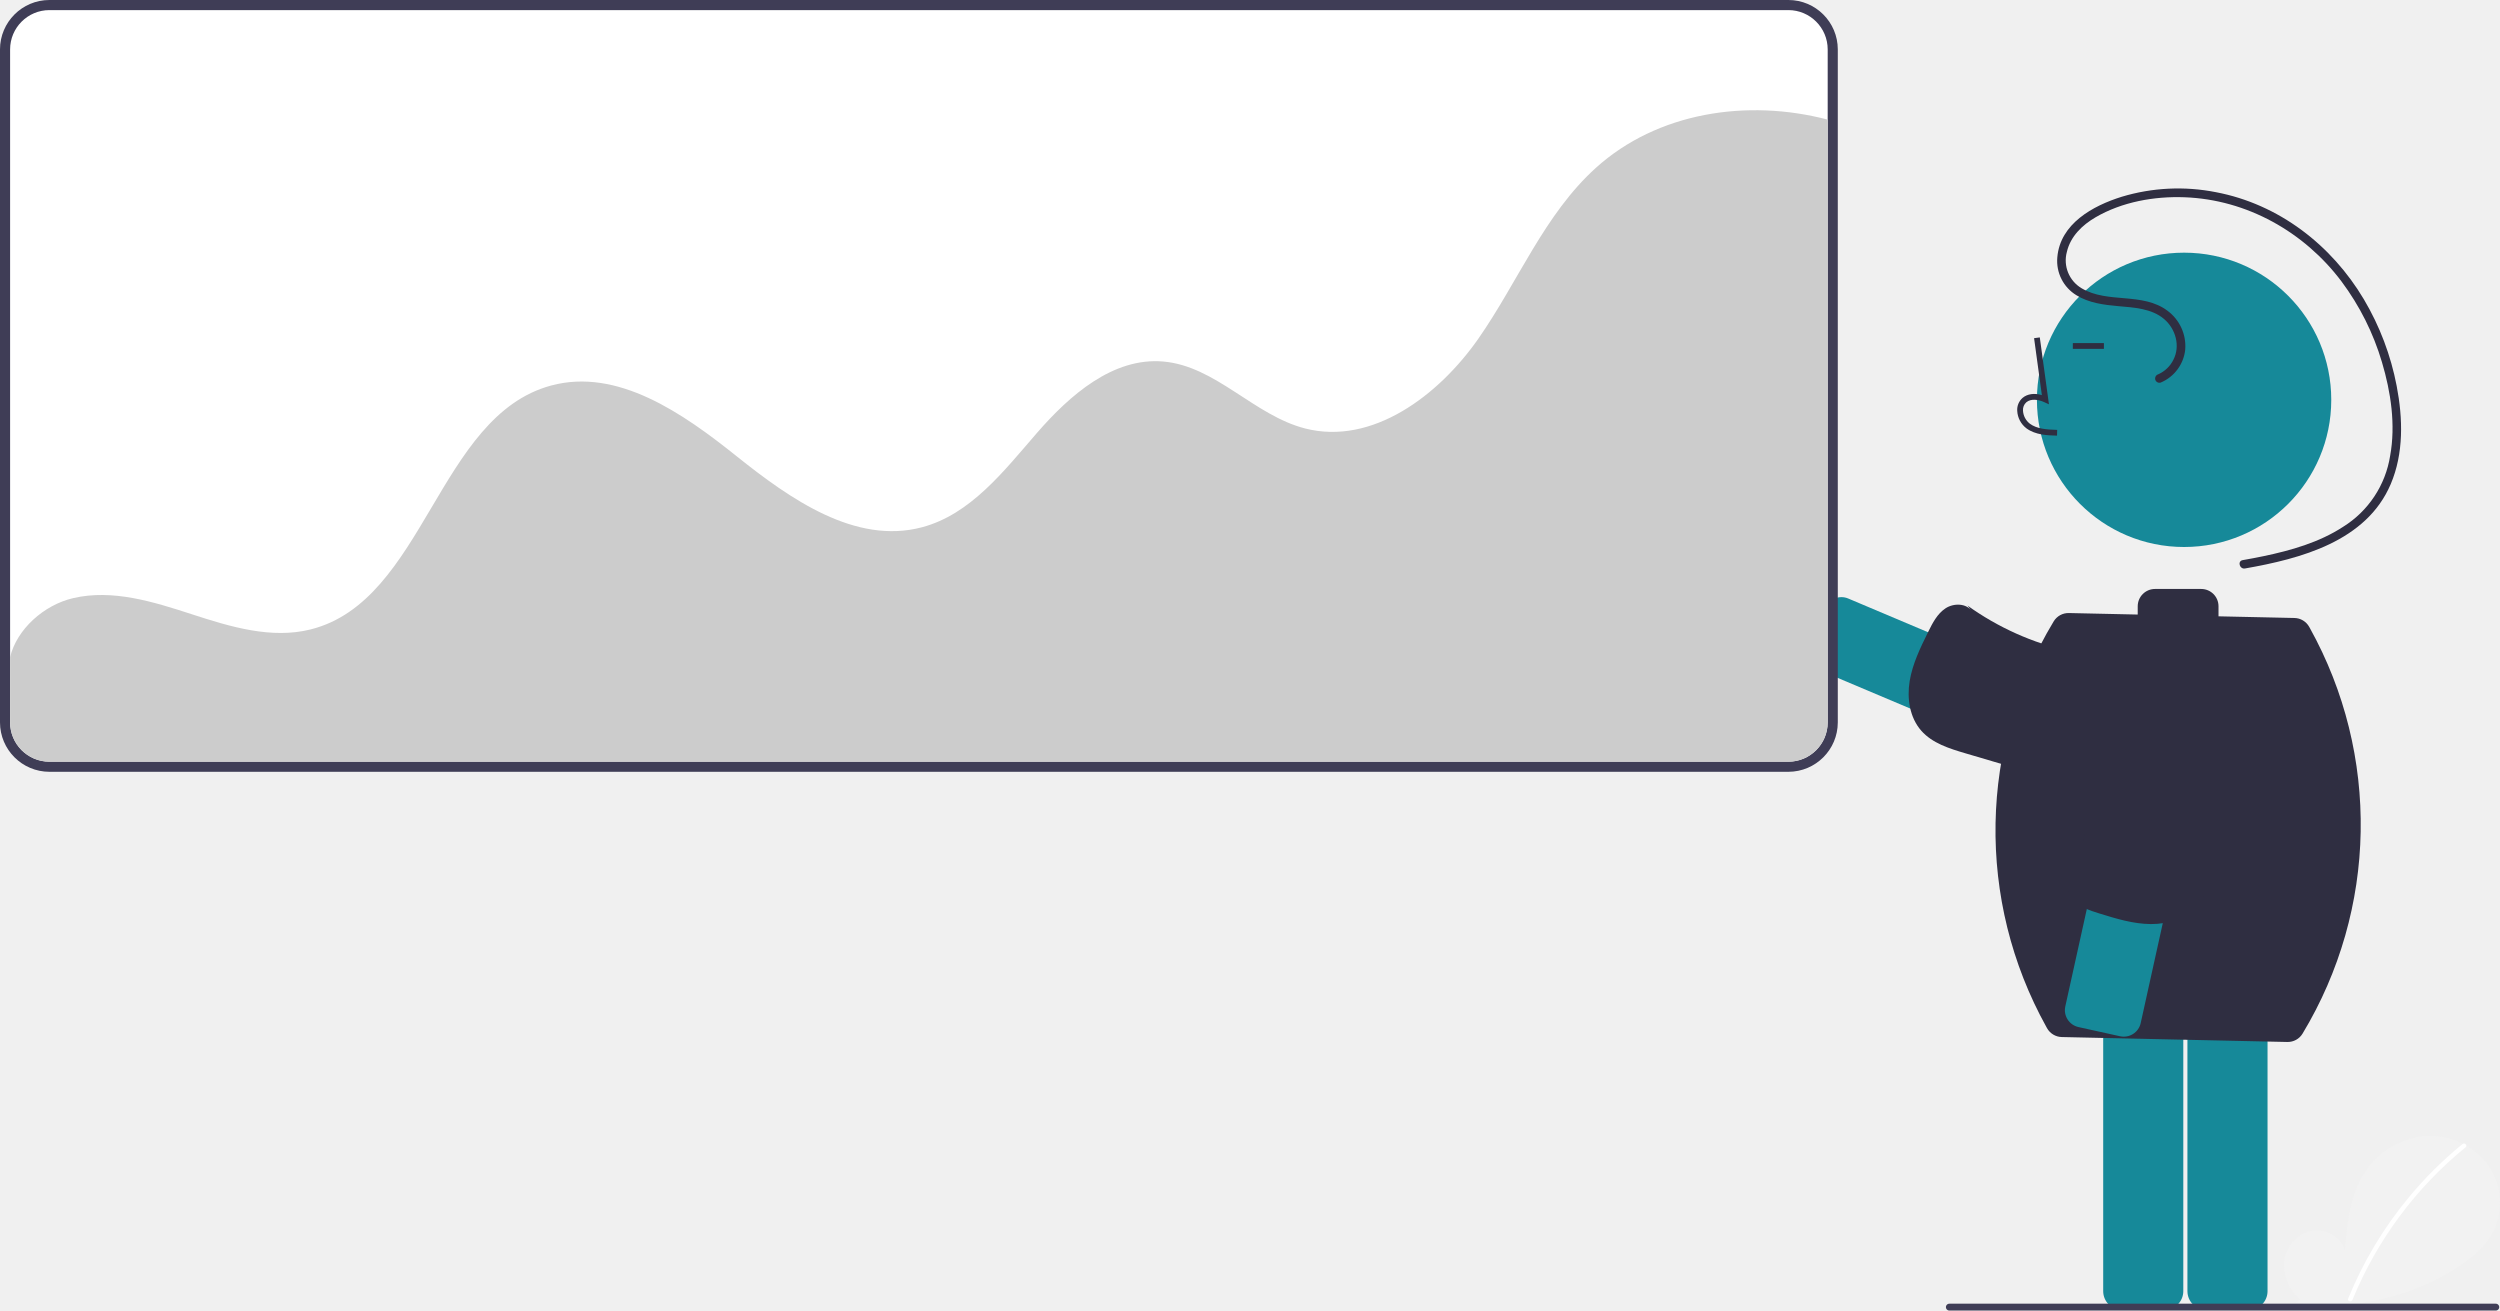
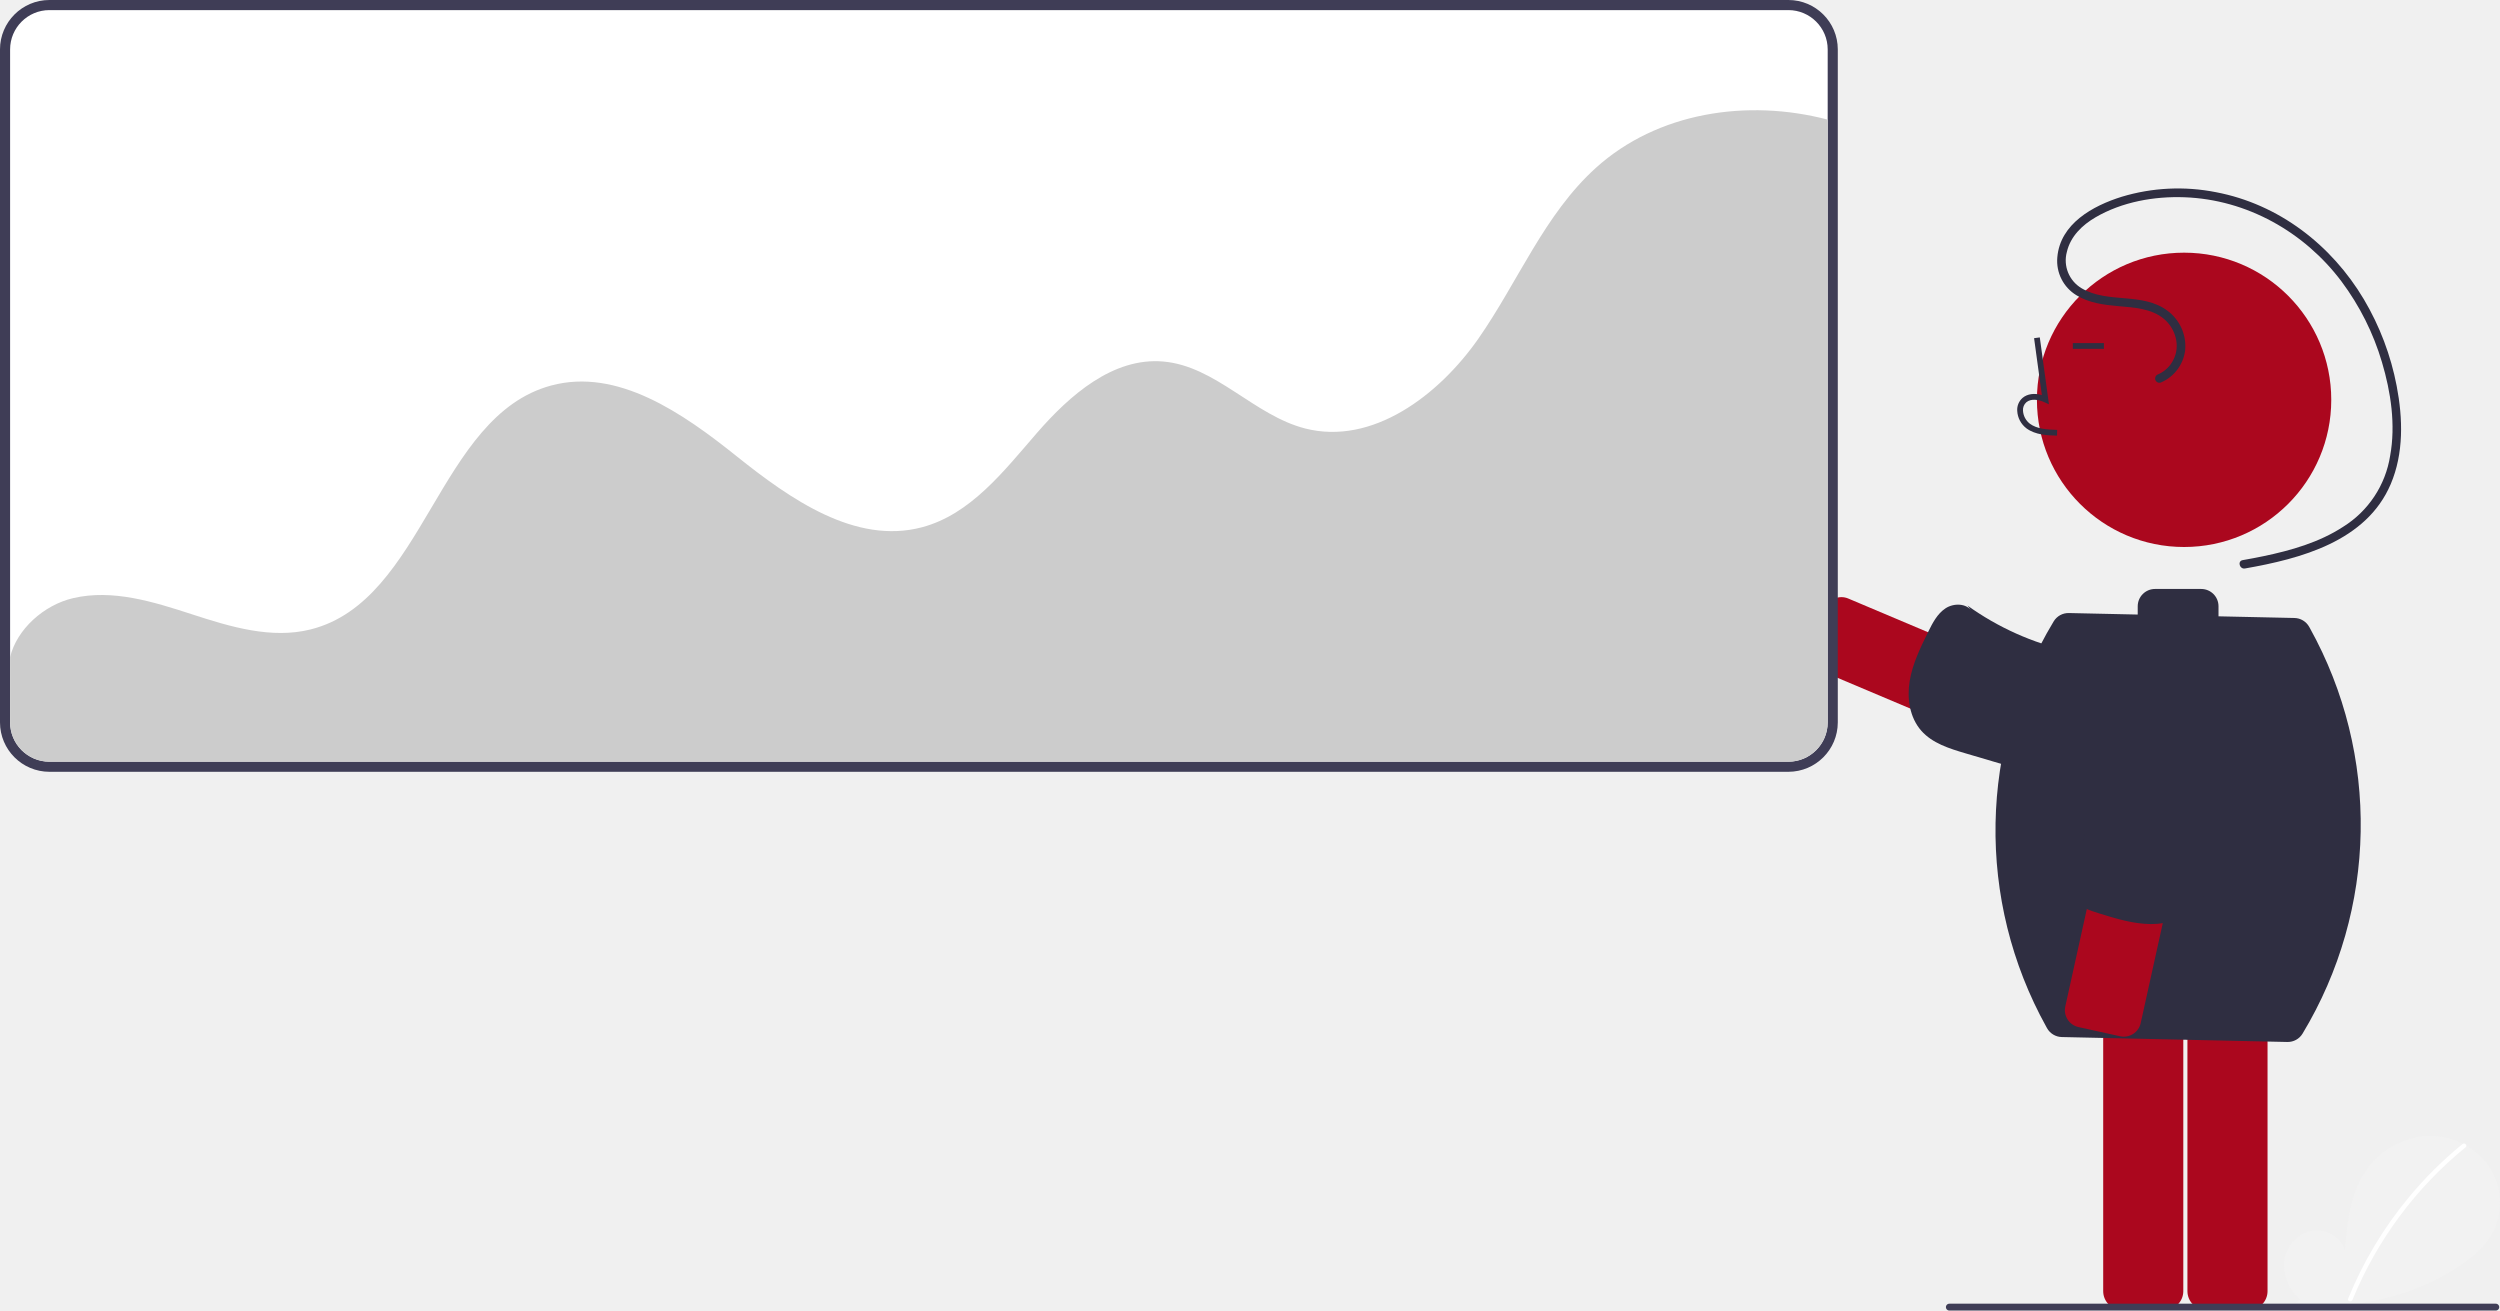
<svg xmlns="http://www.w3.org/2000/svg" id="a2584f5a-6b33-4979-a694-f8c5f014bdeb" data-name="Layer 1" width="866.36" height="454.167" viewBox="0 0 866.36 454.167">
  <path d="M963.883,673.143a15.278,15.278,0,0,1-5.482-13.17c.603-4.919,4.338-9.441,9.182-10.486s10.367,1.847,11.838,6.579c.81-9.124,1.743-18.63,6.594-26.399a27.958,27.958,0,0,1,20.244-12.97,25.085,25.085,0,0,1,22.067,9.008,22.766,22.766,0,0,1,2.8,23.439c-2.653,5.504-7.541,9.6-12.662,12.932a81.717,81.717,0,0,1-55.889,12.227" transform="translate(-166.8199 -222.9166)" fill="#f2f2f2" />
  <path d="M1020.173,619.387a133.701,133.701,0,0,0-18.633,18.502,134.091,134.091,0,0,0-20.986,35.07c-.378.926,1.126,1.329,1.5.413a133.337,133.337,0,0,1,39.219-52.886c.776-.632-.33-1.727-1.1-1.1Z" transform="translate(-166.8199 -222.9166)" fill="#fff" />
-   <path d="M851.376,399.083h14.76a6,6,0,0,1,6,6V520.717a13.38,13.38,0,0,1-13.38,13.38h0a13.38,13.38,0,0,1-13.38-13.38V405.083A6,6,0,0,1,851.376,399.083Z" transform="translate(-72.10722 853.1037) rotate(-67.09387)" fill="#168999" />
+   <path d="M851.376,399.083h14.76a6,6,0,0,1,6,6V520.717a13.38,13.38,0,0,1-13.38,13.38h0a13.38,13.38,0,0,1-13.38-13.38V405.083A6,6,0,0,1,851.376,399.083Z" transform="translate(-72.10722 853.1037) rotate(-67.09387)" fill="#ab071e" />
  <path d="M850.183,434.8c-1.853-2.881-6.312-2.953-9.168-1.062s-4.495,5.108-6.009,8.18c-2.691,5.459-5.415,11.018-6.402,17.024s.001,12.633,4.024,17.199c3.829,4.346,9.693,6.176,15.248,7.815l52.112,15.375c5.513,1.626,11.547,3.234,16.862,1.046a17.218,17.218,0,0,0,8.025-7.602,26.666,26.666,0,0,0-4.283-31.309c-9.368-9.24-23.832-9.993-36.672-12.869a97.032,97.032,0,0,1-35.321-15.853" transform="translate(-166.8199 -222.9166)" fill="#2f2e41" />
-   <path d="M946.122,676.87H931.362a6.508,6.508,0,0,1-6.5-6.5V547.356a6.508,6.508,0,0,1,6.5-6.5h14.76a6.508,6.508,0,0,1,6.5,6.5V670.37A6.508,6.508,0,0,1,946.122,676.87Z" transform="translate(-166.8199 -222.9166)" fill="#168999" />
-   <path d="M916.93,676.87H902.17a6.508,6.508,0,0,1-6.5-6.5V547.356a6.508,6.508,0,0,1,6.5-6.5h14.76a6.508,6.508,0,0,1,6.5,6.5V670.37A6.508,6.508,0,0,1,916.93,676.87Z" transform="translate(-166.8199 -222.9166)" fill="#168999" />
-   <circle cx="756.885" cy="138.561" r="51" fill="#168999" />
+   <path d="M946.122,676.87H931.362a6.508,6.508,0,0,1-6.5-6.5V547.356a6.508,6.508,0,0,1,6.5-6.5h14.76a6.508,6.508,0,0,1,6.5,6.5V670.37A6.508,6.508,0,0,1,946.122,676.87Z" transform="translate(-166.8199 -222.9166)" fill="#ab071e" />
+   <path d="M916.93,676.87H902.17a6.508,6.508,0,0,1-6.5-6.5V547.356a6.508,6.508,0,0,1,6.5-6.5h14.76a6.508,6.508,0,0,1,6.5,6.5V670.37A6.508,6.508,0,0,1,916.93,676.87Z" transform="translate(-166.8199 -222.9166)" fill="#ab071e" />
+   <circle cx="756.885" cy="138.561" r="51" fill="#ab071e" />
  <path d="M879.668,373.887c-3.306-.092-7.42-.207-10.59-2.522a8.133,8.133,0,0,1-3.2-6.073,5.471,5.471,0,0,1,1.86-4.493c1.656-1.399,4.073-1.727,6.678-.961l-2.699-19.726,1.981-.271,3.173,23.19-1.655-.759c-1.918-.88-4.552-1.328-6.188.055a3.515,3.515,0,0,0-1.153,2.896,6.147,6.147,0,0,0,2.381,4.528c2.467,1.802,5.746,2.034,9.466,2.138Z" transform="translate(-166.8199 -222.9166)" fill="#2f2e41" />
  <rect x="718.326" y="118.896" width="10.772" height="2" fill="#2f2e41" />
  <path d="M915.552,355.514a13.984,13.984,0,0,0,8.547-11.467,15.259,15.259,0,0,0-6.108-13.412c-8.7-6.565-20.695-2.411-29.804-7.823a11.222,11.222,0,0,1-5.11-12.594c1.252-5.382,5.326-9.311,9.962-12.008,9.166-5.333,20.325-7.322,30.825-6.934,21.591.798,41.482,12.009,54.38,29.162a88.796,88.796,0,0,1,14.029,27.988c3.085,10.355,4.794,21.693,2.838,32.425a35.482,35.482,0,0,1-16.325,24.644c-8.282,5.393-17.994,8.158-27.58,10.162-2.39.5-4.791.947-7.197,1.369-1.898.333-1.094,3.224.798,2.893,19.311-3.387,42.051-9.373,50.501-29.23,4.548-10.686,4.223-22.785,2.072-33.996a93.36,93.36,0,0,0-11.372-30.046c-11.222-18.862-29.49-32.98-51.246-37.125a67.576,67.576,0,0,0-32.664,1.578c-10.005,3.122-21.368,9.342-22.329,21.01a13.91,13.91,0,0,0,6.607,13.111c4.339,2.697,9.57,3.356,14.555,3.792,5.373.47,11.533.792,15.841,4.462,4.013,3.419,5.696,9.342,3.211,14.145a10.662,10.662,0,0,1-5.228,5,1.552,1.552,0,0,0-1.048,1.845,1.508,1.508,0,0,0,1.845,1.048Z" transform="translate(-166.8199 -222.9166)" fill="#2f2e41" />
  <path d="M967.271,440.536l-.208-.375a6,6,0,0,0-5.114-3.085l-26.317-.577v-3.481a6,6,0,0,0-6-6h-16a6,6,0,0,0-6,6v2.867l-23.857-.523a6,6,0,0,0-5.269,2.899v0a140.273,140.273,0,0,0-2.513,140.576l.208.375a6,6,0,0,0,5.113,3.085l78.174,1.713a6,6,0,0,0,5.269-2.899v-0A140.272,140.272,0,0,0,967.271,440.536Z" transform="translate(-166.8199 -222.9166)" fill="#2f2e41" />
-   <path d="M901.494,447.009h14.76a6,6,0,0,1,6,6V568.643A13.38,13.38,0,0,1,908.874,582.023h0a13.38,13.38,0,0,1-13.38-13.38V453.009a6,6,0,0,1,6-6Z" transform="translate(1518.498 990.1066) rotate(-167.539)" fill="#168999" />
+   <path d="M901.494,447.009h14.76a6,6,0,0,1,6,6V568.643A13.38,13.38,0,0,1,908.874,582.023h0a13.38,13.38,0,0,1-13.38-13.38V453.009a6,6,0,0,1,6-6Z" transform="translate(1518.498 990.1066) rotate(-167.539)" fill="#ab071e" />
  <path d="M884.985,525.613c-2.555,2.282-1.928,6.696.387,9.221s5.749,3.639,9.021,4.654c5.813,1.803,11.73,3.622,17.816,3.657s12.477-1.979,16.357-6.668c3.692-4.463,4.581-10.541,5.33-16.284l7.022-53.877c.743-5.7,1.386-11.911-1.608-16.818a17.218,17.218,0,0,0-8.765-6.735,26.666,26.666,0,0,0-30.252,9.134c-7.659,10.7-6.137,25.103-6.966,38.235a97.032,97.032,0,0,1-10.124,37.368" transform="translate(-166.8199 -222.9166)" fill="#2f2e41" />
  <path d="M786.577,490.379H183.939a17.139,17.139,0,0,1-17.119-17.119V240.036a17.139,17.139,0,0,1,17.119-17.119H786.577A17.139,17.139,0,0,1,803.696,240.036V473.26A17.139,17.139,0,0,1,786.577,490.379Z" transform="translate(-166.8199 -222.9166)" fill="#3f3d56" />
  <path d="M786.577,226.417H183.939a13.637,13.637,0,0,0-13.619,13.619V473.26a13.637,13.637,0,0,0,13.619,13.619H786.577a13.637,13.637,0,0,0,13.619-13.619V240.036A13.637,13.637,0,0,0,786.577,226.417Z" transform="translate(-166.8199 -222.9166)" fill="#fff" />
  <path d="M800.196,264.371v208.889A13.637,13.637,0,0,1,786.577,486.879H183.939a13.637,13.637,0,0,1-13.619-13.619V450.618c2.349-9.652,11.687-18.054,21.867-20.428,13.662-3.183,27.817,1.268,41.163,5.609,13.338,4.341,27.57,8.665,41.172,5.226,39.478-9.95,43.989-73.908,83.288-84.506,23.016-6.205,45.641,9.584,64.256,24.48,18.615,14.887,41.164,30.736,64.214,24.65,16.879-4.46,28.404-19.467,39.844-32.651,11.44-13.185,26.455-26.319,43.845-24.795,18.207,1.592,31.451,18.675,49.156,23.203,23.28,5.941,46.296-11.465,60.043-31.17,13.738-19.705,22.871-43.061,40.695-59.157C741.149,261.851,772.269,257.042,800.196,264.371Z" transform="translate(-166.8199 -222.9166)" fill="#ccc" />
  <path d="M1031.681,677.083h-189.294a1.191,1.191,0,1,1,0-2.381h189.294a1.191,1.191,0,1,1,0,2.381Z" transform="translate(-166.8199 -222.9166)" fill="#3f3d56" />
</svg>
